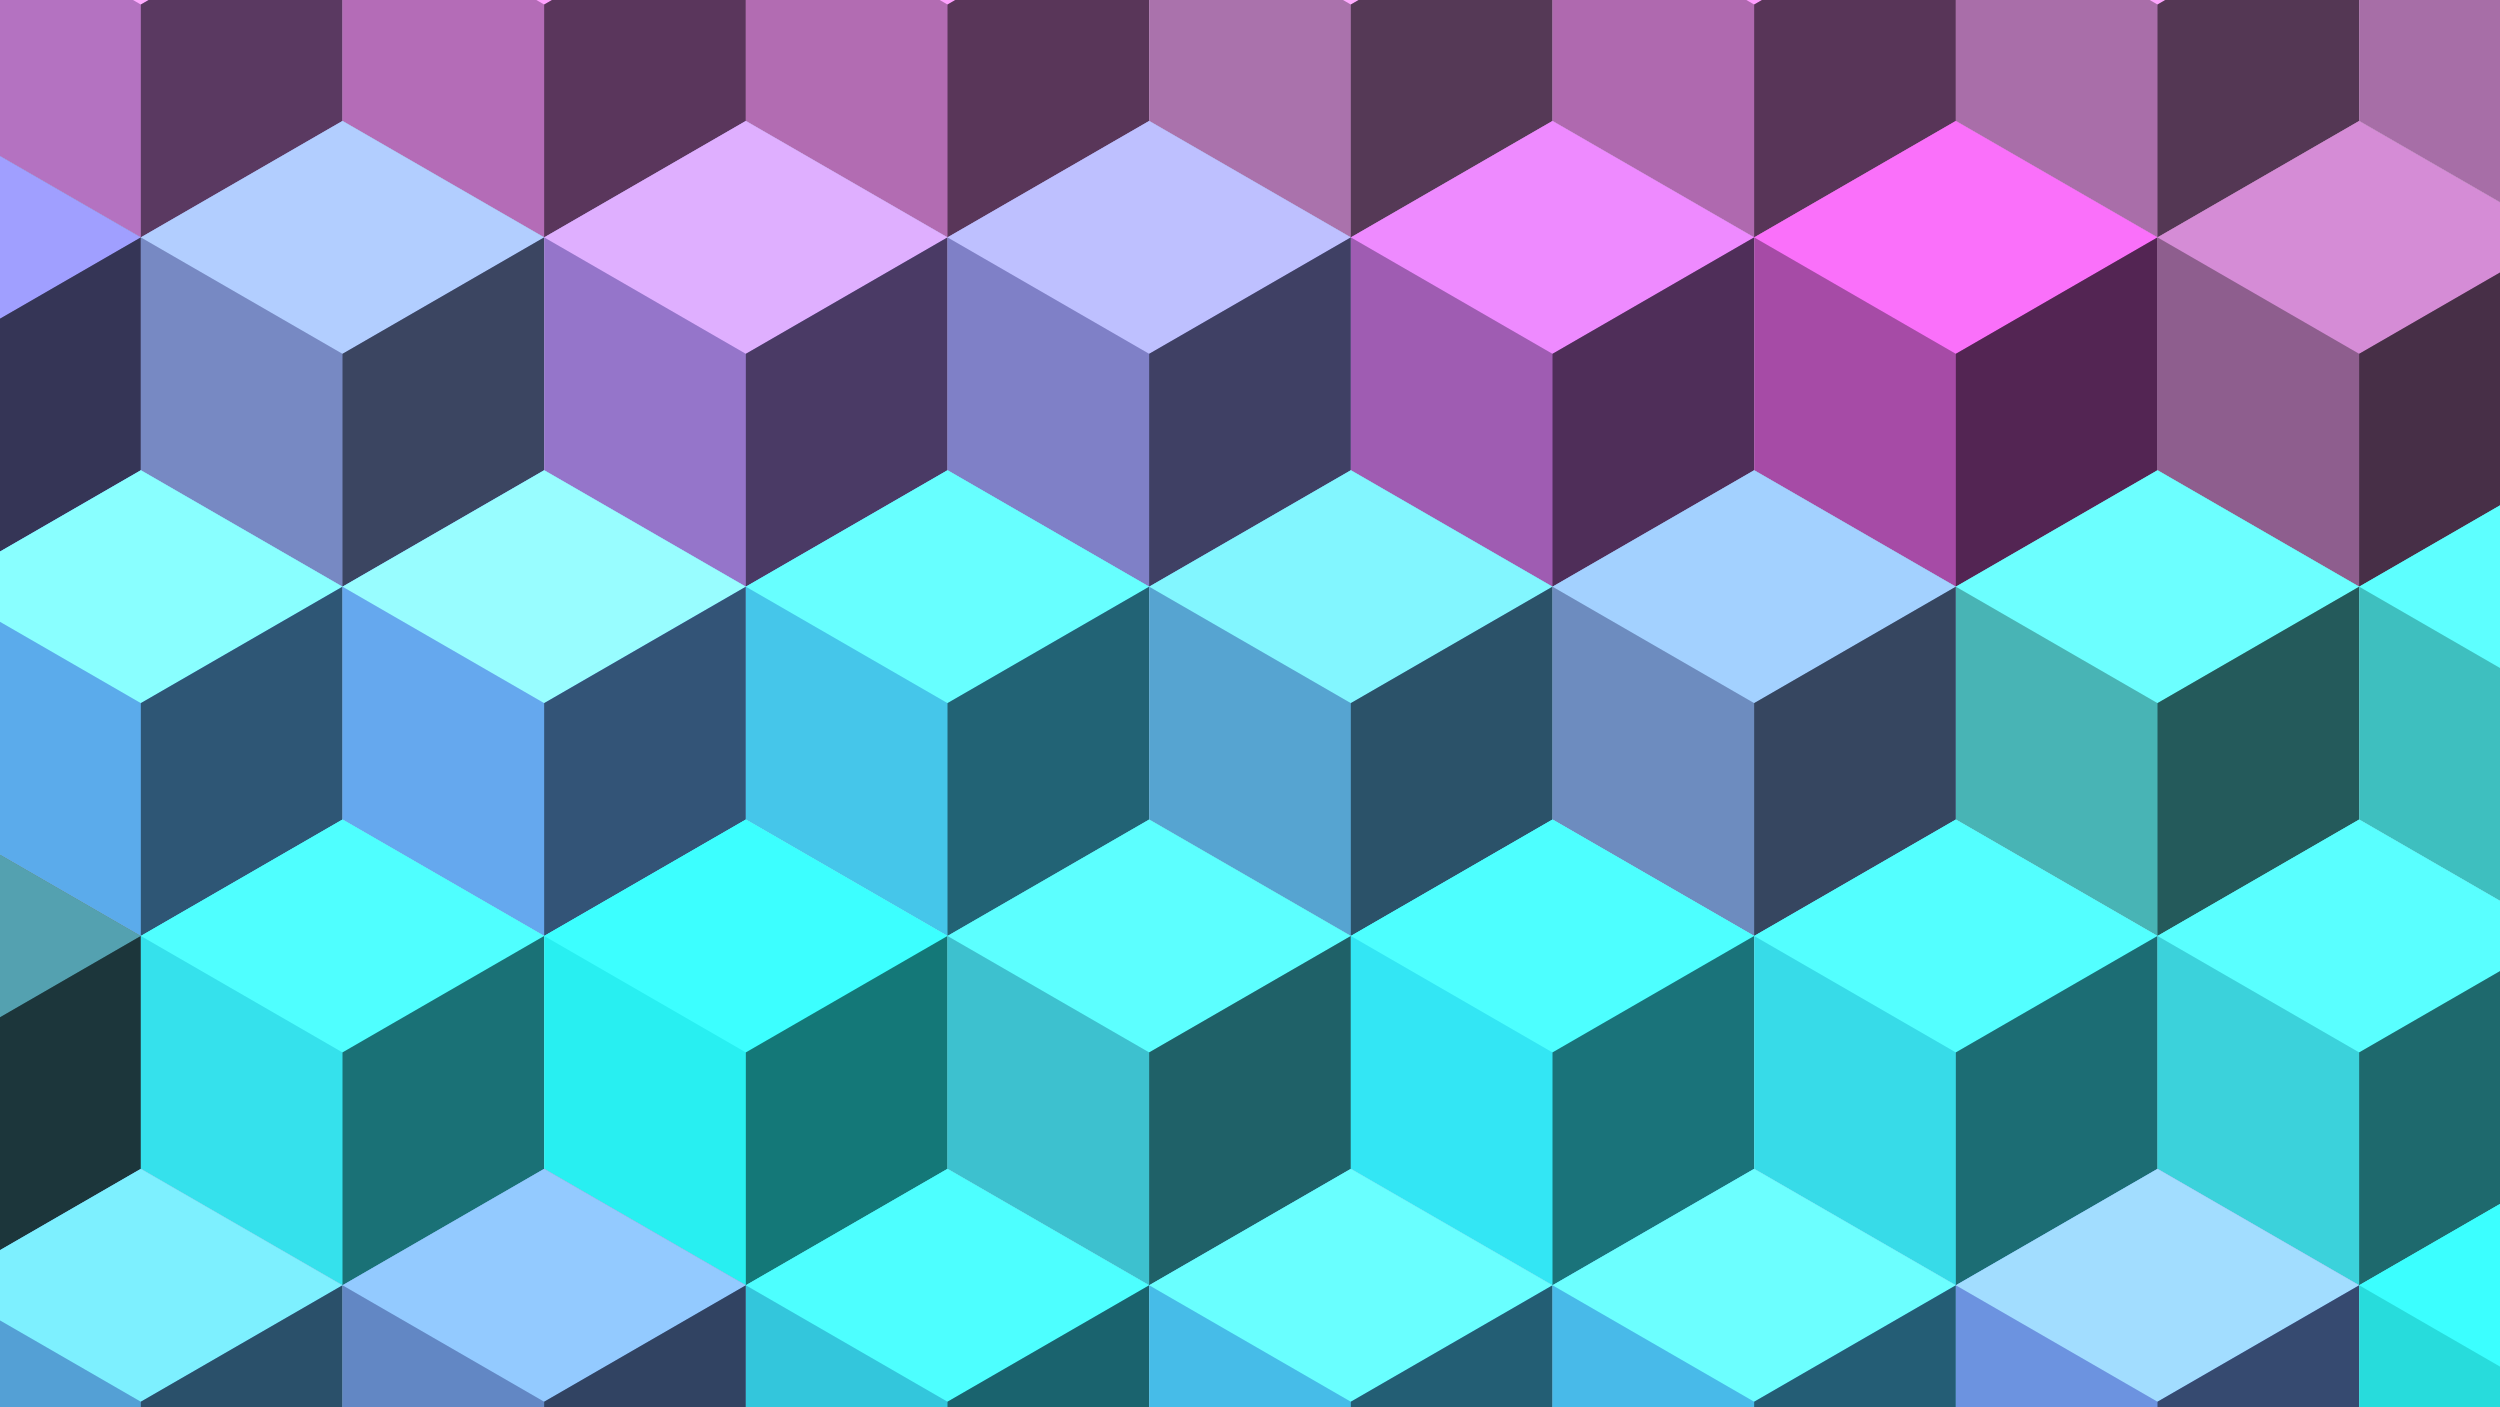
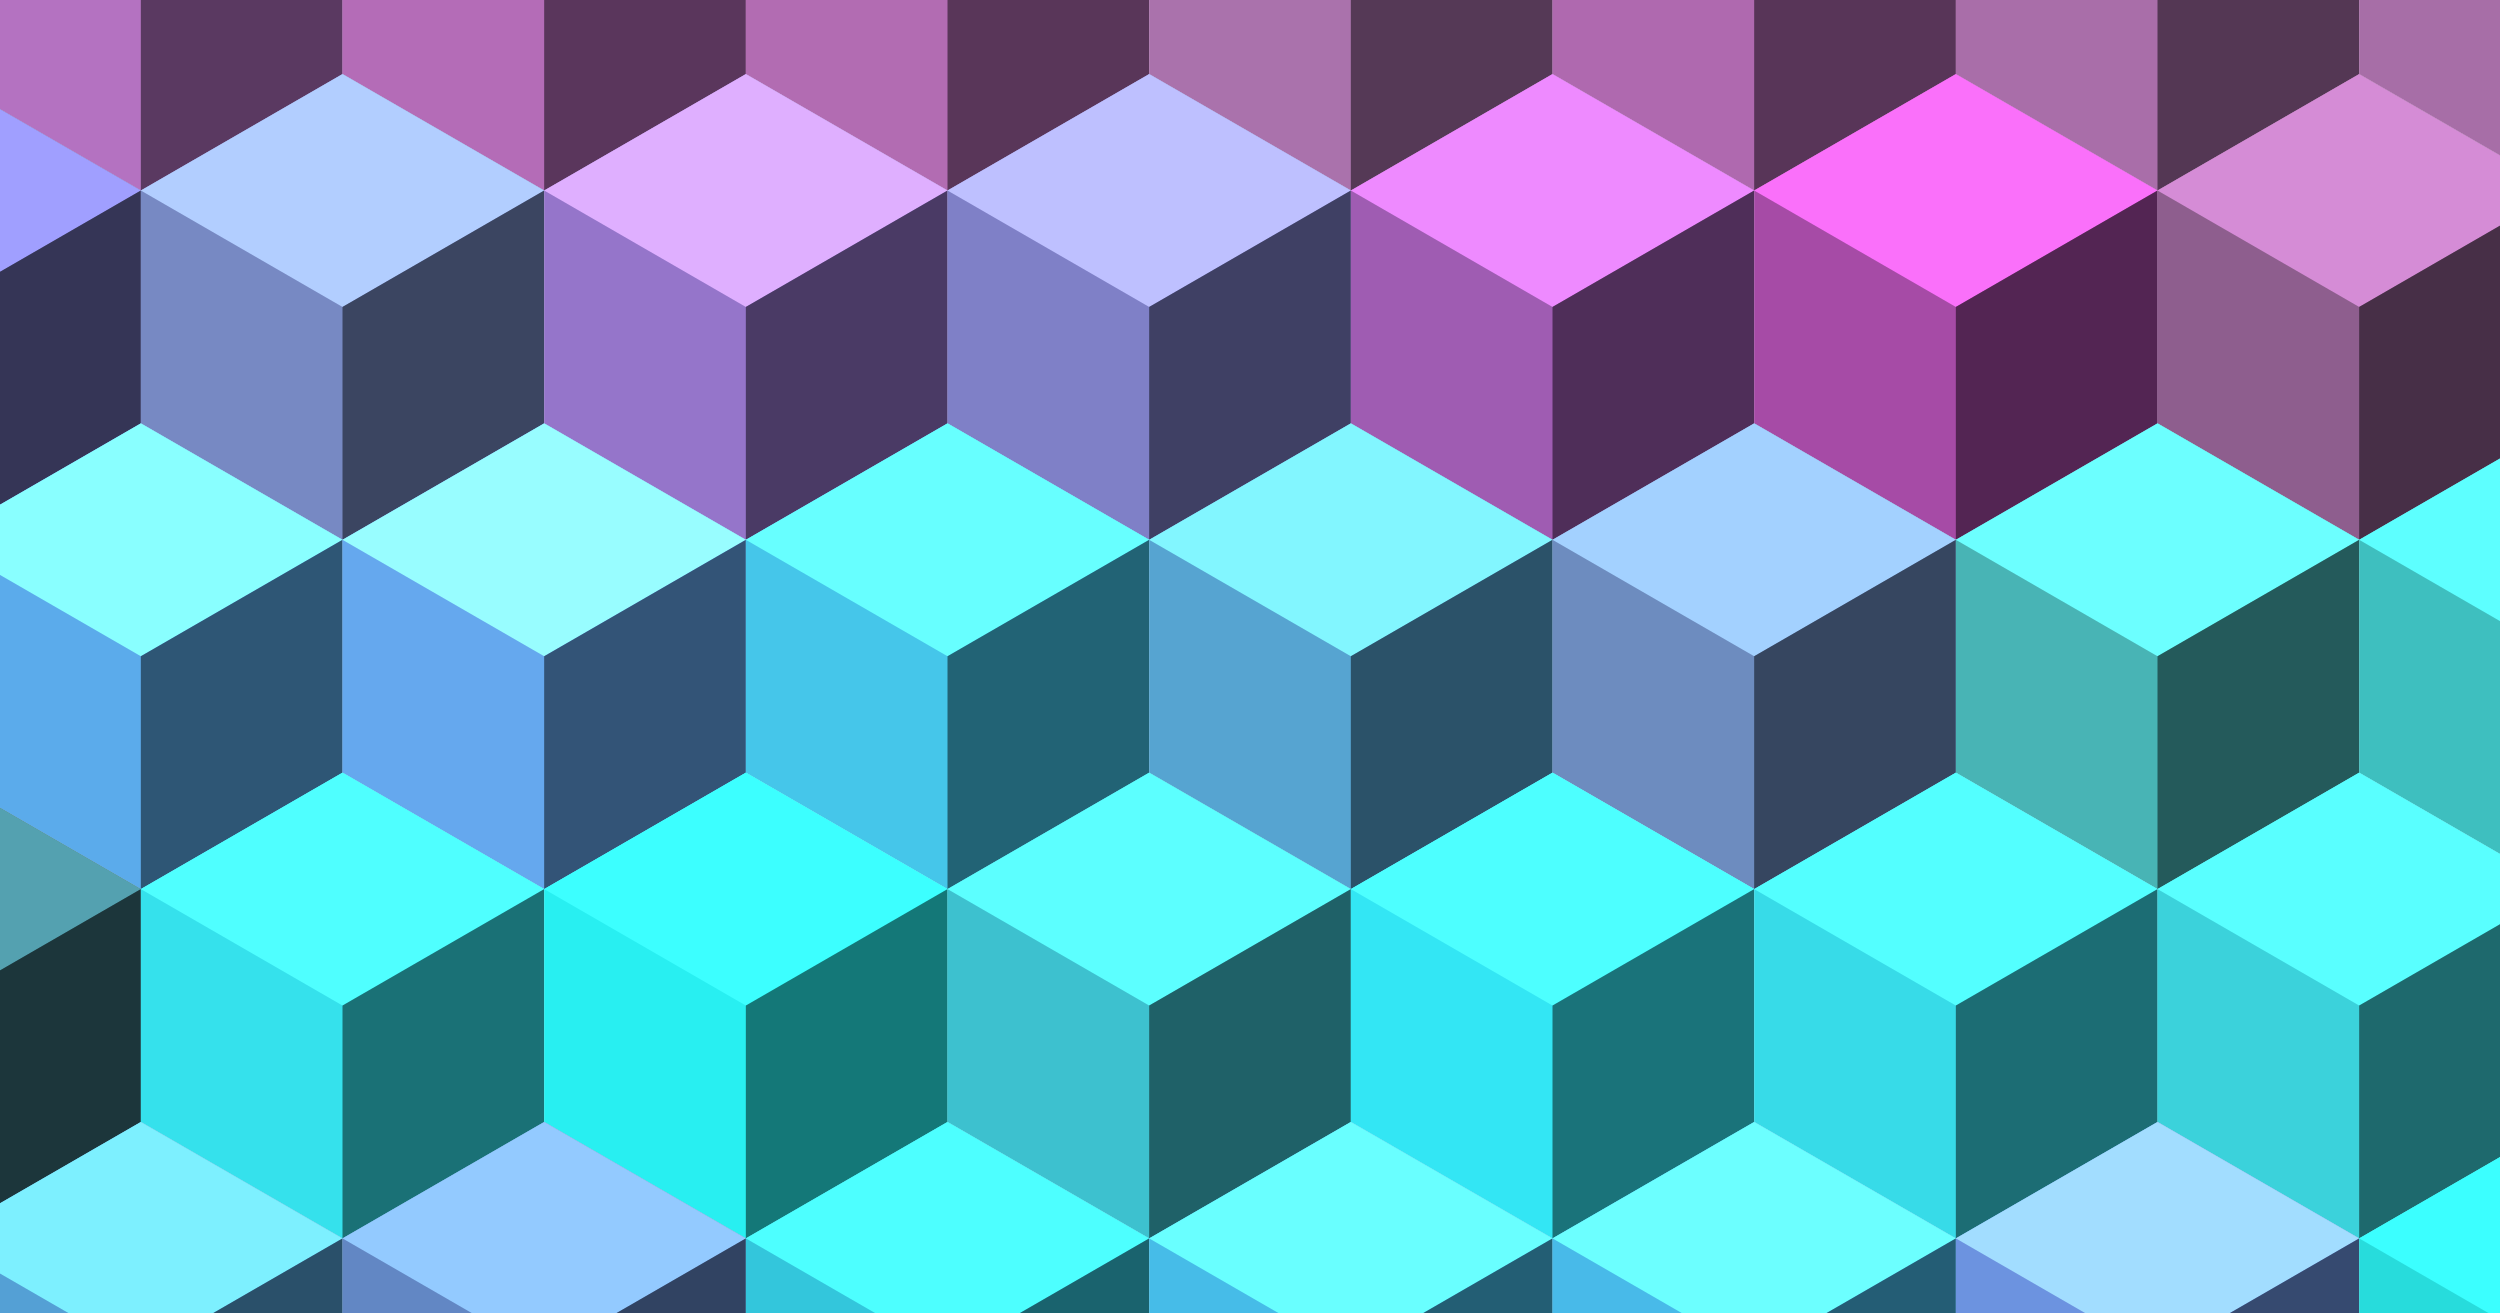
- <svg xmlns="http://www.w3.org/2000/svg" version="1.1" width="1200" height="675" viewBox="0,0,1200,675">
+ <svg xmlns="http://www.w3.org/2000/svg" version="1.1" width="1200" height="630" viewBox="0,0,1200,630">
  <g fill="none" fill-rule="nonzero" stroke="none" stroke-width="1" stroke-linecap="butt" stroke-linejoin="miter" stroke-miterlimit="10" stroke-dasharray="" stroke-dashoffset="0" font-family="none" font-weight="none" font-size="none" text-anchor="none" style="mix-blend-mode: normal">
    <g>
      <g>
-         <path d="M-126,-221.375l96.8,-55.888l96.8,55.888v111.775l-96.8,55.888l-96.8,-55.888z" fill="#000000" />
-         <path d="M-126,-221.375l96.8,-55.888l96.8,55.888l-96.8,55.888z" fill="#ffffff" />
-         <path d="M67.6,-221.375v111.775l-96.8,55.888v-111.775z" fill="#000000" />
-       </g>
-       <g>
-         <path d="M67.6,-221.375l96.8,-55.888l96.8,55.888v111.775l-96.8,55.888l-96.8,-55.888z" fill="#000000" />
-         <path d="M67.6,-221.375l96.8,-55.888l96.8,55.888l-96.8,55.888z" fill="#ffffff" />
-         <path d="M261.2,-221.375v111.775l-96.8,55.888v-111.775z" fill="#000000" />
-       </g>
-       <g>
-         <path d="M261.2,-221.375l96.8,-55.888l96.8,55.888v111.775l-96.8,55.888l-96.8,-55.888z" fill="#000000" />
-         <path d="M261.2,-221.375l96.8,-55.888l96.8,55.888l-96.8,55.888z" fill="#ffffff" />
-         <path d="M454.8,-221.375v111.775l-96.8,55.888v-111.775z" fill="#000000" />
-       </g>
-       <g>
-         <path d="M454.8,-221.375l96.8,-55.888l96.8,55.888v111.775l-96.8,55.888l-96.8,-55.888z" fill="#000000" />
-         <path d="M454.8,-221.375l96.8,-55.888l96.8,55.888l-96.8,55.888z" fill="#ffffff" />
-         <path d="M648.4,-221.375v111.775l-96.8,55.888v-111.775z" fill="#000000" />
-       </g>
-       <g>
-         <path d="M648.4,-221.375l96.8,-55.888l96.8,55.888v111.775l-96.8,55.888l-96.8,-55.888z" fill="#000000" />
-         <path d="M648.4,-221.375l96.8,-55.888l96.8,55.888l-96.8,55.888z" fill="#ffffff" />
-         <path d="M842,-221.375v111.775l-96.8,55.888v-111.775z" fill="#000000" />
-       </g>
-       <g>
-         <path d="M842,-221.375l96.8,-55.888l96.8,55.888v111.775l-96.8,55.888l-96.8,-55.888z" fill="#000000" />
-         <path d="M842,-221.375l96.8,-55.888l96.8,55.888l-96.8,55.888z" fill="#ffffff" />
-         <path d="M1035.6,-221.375v111.775l-96.8,55.888v-111.775z" fill="#000000" />
-       </g>
-       <g>
-         <path d="M1035.6,-221.375l96.8,-55.888l96.8,55.888v111.775l-96.8,55.888l-96.8,-55.888z" fill="#000000" />
-         <path d="M1035.6,-221.375l96.8,-55.888l96.8,55.888l-96.8,55.888z" fill="#ffffff" />
-         <path d="M1229.2,-221.375v111.775l-96.8,55.888v-111.775z" fill="#000000" />
-       </g>
-       <g>
-         <path d="M-29.2,-53.713l96.8,-55.888l96.8,55.888v111.775l-96.8,55.888l-96.8,-55.888z" fill="#b472c1" />
-         <path d="M-29.2,-53.713l96.8,-55.888l96.8,55.888l-96.8,55.888z" fill="#ffabff" />
-         <path d="M164.4,-53.713v111.775l-96.8,55.888v-111.775z" fill="#5a3961" />
-       </g>
-       <g>
-         <path d="M164.4,-53.713l96.8,-55.888l96.8,55.888v111.775l-96.8,55.888l-96.8,-55.888z" fill="#b46cb7" />
-         <path d="M164.4,-53.713l96.8,-55.888l96.8,55.888l-96.8,55.888z" fill="#ffa2ff" />
-         <path d="M358,-53.713v111.775l-96.8,55.888v-111.775z" fill="#5a365c" />
-       </g>
-       <g>
-         <path d="M358,-53.713l96.8,-55.888l96.8,55.888v111.775l-96.8,55.888l-96.8,-55.888z" fill="#b26cb2" />
-         <path d="M358,-53.713l96.8,-55.888l96.8,55.888l-96.8,55.888z" fill="#ffa1ff" />
-         <path d="M551.6,-53.713v111.775l-96.8,55.888v-111.775z" fill="#593659" />
-       </g>
-       <g>
-         <path d="M551.6,-53.713l96.8,-55.888l96.8,55.888v111.775l-96.8,55.888l-96.8,-55.888z" fill="#aa72ac" />
-         <path d="M551.6,-53.713l96.8,-55.888l96.8,55.888l-96.8,55.888z" fill="#ffabff" />
-         <path d="M745.2,-53.713v111.775l-96.8,55.888v-111.775z" fill="#553956" />
-       </g>
-       <g>
-         <path d="M745.2,-53.713l96.8,-55.888l96.8,55.888v111.775l-96.8,55.888l-96.8,-55.888z" fill="#af69af" />
-         <path d="M745.2,-53.713l96.8,-55.888l96.8,55.888l-96.8,55.888z" fill="#ff9eff" />
-         <path d="M938.8,-53.713v111.775l-96.8,55.888v-111.775z" fill="#583558" />
-       </g>
-       <g>
-         <path d="M938.8,-53.713l96.8,-55.888l96.8,55.888v111.775l-96.8,55.888l-96.8,-55.888z" fill="#a96ea9" />
-         <path d="M938.8,-53.713l96.8,-55.888l96.8,55.888l-96.8,55.888z" fill="#fda5fd" />
-         <path d="M1132.4,-53.713v111.775l-96.8,55.888v-111.775z" fill="#543754" />
-       </g>
-       <g>
-         <path d="M1132.4,-53.713l96.8,-55.888l96.8,55.888v111.775l-96.8,55.888l-96.8,-55.888z" fill="#a76ea7" />
-         <path d="M1132.4,-53.713l96.8,-55.888l96.8,55.888l-96.8,55.888z" fill="#fba4fb" />
-         <path d="M1326,-53.713v111.775l-96.8,55.888v-111.775z" fill="#543754" />
-       </g>
-       <g>
-         <path d="M-126,113.95l96.8,-55.888l96.8,55.888v111.775l-96.8,55.888l-96.8,-55.888z" fill="#6b6aac" />
-         <path d="M-126,113.95l96.8,-55.888l96.8,55.888l-96.8,55.888z" fill="#a09fff" />
-         <path d="M67.6,113.95v111.775l-96.8,55.888v-111.775z" fill="#353556" />
-       </g>
-       <g>
-         <path d="M67.6,113.95l96.8,-55.888l96.8,55.888v111.775l-96.8,55.888l-96.8,-55.888z" fill="#7789c3" />
-         <path d="M67.6,113.95l96.8,-55.888l96.8,55.888l-96.8,55.888z" fill="#b2ceff" />
-         <path d="M261.2,113.95v111.775l-96.8,55.888v-111.775z" fill="#3b4561" />
-       </g>
-       <g>
-         <path d="M261.2,113.95l96.8,-55.888l96.8,55.888v111.775l-96.8,55.888l-96.8,-55.888z" fill="#9575ca" />
-         <path d="M261.2,113.95l96.8,-55.888l96.8,55.888l-96.8,55.888z" fill="#dfafff" />
-         <path d="M454.8,113.95v111.775l-96.8,55.888v-111.775z" fill="#4a3a65" />
-       </g>
-       <g>
-         <path d="M454.8,113.95l96.8,-55.888l96.8,55.888v111.775l-96.8,55.888l-96.8,-55.888z" fill="#7f80c7" />
-         <path d="M454.8,113.95l96.8,-55.888l96.8,55.888l-96.8,55.888z" fill="#bec0ff" />
-         <path d="M648.4,113.95v111.775l-96.8,55.888v-111.775z" fill="#3f4064" />
-       </g>
-       <g>
-         <path d="M648.4,113.95l96.8,-55.888l96.8,55.888v111.775l-96.8,55.888l-96.8,-55.888z" fill="#9f5cb2" />
-         <path d="M648.4,113.95l96.8,-55.888l96.8,55.888l-96.8,55.888z" fill="#ee8aff" />
-         <path d="M842,113.95v111.775l-96.8,55.888v-111.775z" fill="#4f2e59" />
-       </g>
-       <g>
-         <path d="M842,113.95l96.8,-55.888l96.8,55.888v111.775l-96.8,55.888l-96.8,-55.888z" fill="#a64ba6" />
-         <path d="M842,113.95l96.8,-55.888l96.8,55.888l-96.8,55.888z" fill="#fa70fa" />
-         <path d="M1035.6,113.95v111.775l-96.8,55.888v-111.775z" fill="#532553" />
-       </g>
-       <g>
-         <path d="M1035.6,113.95l96.8,-55.888l96.8,55.888v111.775l-96.8,55.888l-96.8,-55.888z" fill="#8e5e8e" />
-         <path d="M1035.6,113.95l96.8,-55.888l96.8,55.888l-96.8,55.888z" fill="#d58cd6" />
-         <path d="M1229.2,113.95v111.775l-96.8,55.888v-111.775z" fill="#472f47" />
-       </g>
-       <g>
-         <path d="M-29.2,281.612l96.8,-55.888l96.8,55.888v111.775l-96.8,55.888l-96.8,-55.888z" fill="#5babeb" />
-         <path d="M-29.2,281.612l96.8,-55.888l96.8,55.888l-96.8,55.888z" fill="#89ffff" />
-         <path d="M164.4,281.612v111.775l-96.8,55.888v-111.775z" fill="#2e5675" />
-       </g>
-       <g>
-         <path d="M164.4,281.612l96.8,-55.888l96.8,55.888v111.775l-96.8,55.888l-96.8,-55.888z" fill="#65a8ee" />
-         <path d="M164.4,281.612l96.8,-55.888l96.8,55.888l-96.8,55.888z" fill="#98fdff" />
-         <path d="M358,281.612v111.775l-96.8,55.888v-111.775z" fill="#335477" />
-       </g>
-       <g>
-         <path d="M358,281.612l96.8,-55.888l96.8,55.888v111.775l-96.8,55.888l-96.8,-55.888z" fill="#45c6ea" />
-         <path d="M358,281.612l96.8,-55.888l96.8,55.888l-96.8,55.888z" fill="#67ffff" />
-         <path d="M551.6,281.612v111.775l-96.8,55.888v-111.775z" fill="#226375" />
-       </g>
-       <g>
-         <path d="M551.6,281.612l96.8,-55.888l96.8,55.888v111.775l-96.8,55.888l-96.8,-55.888z" fill="#56a4d1" />
-         <path d="M551.6,281.612l96.8,-55.888l96.8,55.888l-96.8,55.888z" fill="#82f6ff" />
-         <path d="M745.2,281.612v111.775l-96.8,55.888v-111.775z" fill="#2b5269" />
-       </g>
-       <g>
-         <path d="M745.2,281.612l96.8,-55.888l96.8,55.888v111.775l-96.8,55.888l-96.8,-55.888z" fill="#6d8cbf" />
-         <path d="M745.2,281.612l96.8,-55.888l96.8,55.888l-96.8,55.888z" fill="#a3d1ff" />
-         <path d="M938.8,281.612v111.775l-96.8,55.888v-111.775z" fill="#364660" />
-       </g>
-       <g>
-         <path d="M938.8,281.612l96.8,-55.888l96.8,55.888v111.775l-96.8,55.888l-96.8,-55.888z" fill="#48b4b5" />
-         <path d="M938.8,281.612l96.8,-55.888l96.8,55.888l-96.8,55.888z" fill="#6cffff" />
-         <path d="M1132.4,281.612v111.775l-96.8,55.888v-111.775z" fill="#245a5b" />
-       </g>
-       <g>
-         <path d="M1132.4,281.612l96.8,-55.888l96.8,55.888v111.775l-96.8,55.888l-96.8,-55.888z" fill="#3ebfbf" />
-         <path d="M1132.4,281.612l96.8,-55.888l96.8,55.888l-96.8,55.888z" fill="#5dffff" />
-         <path d="M1326,281.612v111.775l-96.8,55.888v-111.775z" fill="#1f5f5f" />
-       </g>
-       <g>
-         <path d="M-126,449.275l96.8,-55.888l96.8,55.888v111.775l-96.8,55.888l-96.8,-55.888z" fill="#386c75" />
-         <path d="M-126,449.275l96.8,-55.888l96.8,55.888l-96.8,55.888z" fill="#54a1b0" />
-         <path d="M67.6,449.275v111.775l-96.8,55.888v-111.775z" fill="#1c363b" />
-       </g>
-       <g>
-         <path d="M67.6,449.275l96.8,-55.888l96.8,55.888v111.775l-96.8,55.888l-96.8,-55.888z" fill="#35e1ec" />
-         <path d="M67.6,449.275l96.8,-55.888l96.8,55.888l-96.8,55.888z" fill="#4fffff" />
-         <path d="M261.2,449.275v111.775l-96.8,55.888v-111.775z" fill="#1a7176" />
-       </g>
-       <g>
-         <path d="M261.2,449.275l96.8,-55.888l96.8,55.888v111.775l-96.8,55.888l-96.8,-55.888z" fill="#28eff1" />
-         <path d="M261.2,449.275l96.8,-55.888l96.8,55.888l-96.8,55.888z" fill="#3cffff" />
-         <path d="M454.8,449.275v111.775l-96.8,55.888v-111.775z" fill="#147878" />
-       </g>
-       <g>
-         <path d="M454.8,449.275l96.8,-55.888l96.8,55.888v111.775l-96.8,55.888l-96.8,-55.888z" fill="#3dc1cf" />
-         <path d="M454.8,449.275l96.8,-55.888l96.8,55.888l-96.8,55.888z" fill="#5cffff" />
-         <path d="M648.4,449.275v111.775l-96.8,55.888v-111.775z" fill="#1f6168" />
-       </g>
-       <g>
-         <path d="M648.4,449.275l96.8,-55.888l96.8,55.888v111.775l-96.8,55.888l-96.8,-55.888z" fill="#33e6f4" />
-         <path d="M648.4,449.275l96.8,-55.888l96.8,55.888l-96.8,55.888z" fill="#4dffff" />
-         <path d="M842,449.275v111.775l-96.8,55.888v-111.775z" fill="#1a737a" />
-       </g>
-       <g>
-         <path d="M842,449.275l96.8,-55.888l96.8,55.888v111.775l-96.8,55.888l-96.8,-55.888z" fill="#37dbe8" />
-         <path d="M842,449.275l96.8,-55.888l96.8,55.888l-96.8,55.888z" fill="#53ffff" />
-         <path d="M1035.6,449.275v111.775l-96.8,55.888v-111.775z" fill="#1c6d74" />
-       </g>
-       <g>
-         <path d="M1035.6,449.275l96.8,-55.888l96.8,55.888v111.775l-96.8,55.888l-96.8,-55.888z" fill="#3bd2db" />
-         <path d="M1035.6,449.275l96.8,-55.888l96.8,55.888l-96.8,55.888z" fill="#59ffff" />
-         <path d="M1229.2,449.275v111.775l-96.8,55.888v-111.775z" fill="#1e696d" />
-       </g>
-       <g>
-         <path d="M-29.2,616.938l96.8,-55.888l96.8,55.888v111.775l-96.8,55.888l-96.8,-55.888z" fill="#54a0d5" />
-         <path d="M-29.2,616.938l96.8,-55.888l96.8,55.888l-96.8,55.888z" fill="#7df0ff" />
-         <path d="M164.4,616.938v111.775l-96.8,55.888v-111.775z" fill="#2a506a" />
-       </g>
-       <g>
-         <path d="M164.4,616.938l96.8,-55.888l96.8,55.888v111.775l-96.8,55.888l-96.8,-55.888z" fill="#6287c4" />
-         <path d="M164.4,616.938l96.8,-55.888l96.8,55.888l-96.8,55.888z" fill="#93caff" />
-         <path d="M358,616.938v111.775l-96.8,55.888v-111.775z" fill="#314362" />
-       </g>
-       <g>
-         <path d="M358,616.938l96.8,-55.888l96.8,55.888v111.775l-96.8,55.888l-96.8,-55.888z" fill="#33c6dc" />
-         <path d="M358,616.938l96.8,-55.888l96.8,55.888l-96.8,55.888z" fill="#4dffff" />
-         <path d="M551.6,616.938v111.775l-96.8,55.888v-111.775z" fill="#1a636e" />
-       </g>
-       <g>
-         <path d="M551.6,616.938l96.8,-55.888l96.8,55.888v111.775l-96.8,55.888l-96.8,-55.888z" fill="#46bce8" />
-         <path d="M551.6,616.938l96.8,-55.888l96.8,55.888l-96.8,55.888z" fill="#69ffff" />
-         <path d="M745.2,616.938v111.775l-96.8,55.888v-111.775z" fill="#235e74" />
-       </g>
-       <g>
-         <path d="M745.2,616.938l96.8,-55.888l96.8,55.888v111.775l-96.8,55.888l-96.8,-55.888z" fill="#48bae9" />
-         <path d="M745.2,616.938l96.8,-55.888l96.8,55.888l-96.8,55.888z" fill="#6cffff" />
-         <path d="M938.8,616.938v111.775l-96.8,55.888v-111.775z" fill="#245d75" />
-       </g>
-       <g>
-         <path d="M938.8,616.938l96.8,-55.888l96.8,55.888v111.775l-96.8,55.888l-96.8,-55.888z" fill="#6c93e0" />
-         <path d="M938.8,616.938l96.8,-55.888l96.8,55.888l-96.8,55.888z" fill="#a2ddff" />
-         <path d="M1132.4,616.938v111.775l-96.8,55.888v-111.775z" fill="#364a70" />
-       </g>
-       <g>
-         <path d="M1132.4,616.938l96.8,-55.888l96.8,55.888v111.775l-96.8,55.888l-96.8,-55.888z" fill="#27dcdc" />
-         <path d="M1132.4,616.938l96.8,-55.888l96.8,55.888l-96.8,55.888z" fill="#3bffff" />
-         <path d="M1326,616.938v111.775l-96.8,55.888v-111.775z" fill="#146e6e" />
-       </g>
-       <g>
-         <path d="M-126,784.6l96.8,-55.888l96.8,55.888v111.775l-96.8,55.888l-96.8,-55.888z" fill="#000000" />
-         <path d="M-126,784.6l96.8,-55.888l96.8,55.888l-96.8,55.888z" fill="#ffffff" />
-         <path d="M67.6,784.6v111.775l-96.8,55.888v-111.775z" fill="#000000" />
-       </g>
-       <g>
-         <path d="M67.6,784.6l96.8,-55.888l96.8,55.888v111.775l-96.8,55.888l-96.8,-55.888z" fill="#000000" />
-         <path d="M67.6,784.6l96.8,-55.888l96.8,55.888l-96.8,55.888z" fill="#ffffff" />
-         <path d="M261.2,784.6v111.775l-96.8,55.888v-111.775z" fill="#000000" />
-       </g>
-       <g>
-         <path d="M261.2,784.6l96.8,-55.888l96.8,55.888v111.775l-96.8,55.888l-96.8,-55.888z" fill="#000000" />
-         <path d="M261.2,784.6l96.8,-55.888l96.8,55.888l-96.8,55.888z" fill="#ffffff" />
-         <path d="M454.8,784.6v111.775l-96.8,55.888v-111.775z" fill="#000000" />
-       </g>
-       <g>
-         <path d="M454.8,784.6l96.8,-55.888l96.8,55.888v111.775l-96.8,55.888l-96.8,-55.888z" fill="#000000" />
-         <path d="M454.8,784.6l96.8,-55.888l96.8,55.888l-96.8,55.888z" fill="#ffffff" />
-         <path d="M648.4,784.6v111.775l-96.8,55.888v-111.775z" fill="#000000" />
-       </g>
-       <g>
-         <path d="M648.4,784.6l96.8,-55.888l96.8,55.888v111.775l-96.8,55.888l-96.8,-55.888z" fill="#000000" />
-         <path d="M648.4,784.6l96.8,-55.888l96.8,55.888l-96.8,55.888z" fill="#ffffff" />
-         <path d="M842,784.6v111.775l-96.8,55.888v-111.775z" fill="#000000" />
-       </g>
-       <g>
-         <path d="M842,784.6l96.8,-55.888l96.8,55.888v111.775l-96.8,55.888l-96.8,-55.888z" fill="#000000" />
-         <path d="M842,784.6l96.8,-55.888l96.8,55.888l-96.8,55.888z" fill="#ffffff" />
-         <path d="M1035.6,784.6v111.775l-96.8,55.888v-111.775z" fill="#000000" />
-       </g>
-       <g>
-         <path d="M1035.6,784.6l96.8,-55.888l96.8,55.888v111.775l-96.8,55.888l-96.8,-55.888z" fill="#000000" />
-         <path d="M1035.6,784.6l96.8,-55.888l96.8,55.888l-96.8,55.888z" fill="#ffffff" />
-         <path d="M1229.2,784.6v111.775l-96.8,55.888v-111.775z" fill="#000000" />
+         <path d="M-126,-243.875l96.8,-55.888l96.8,55.888v111.775l-96.8,55.888l-96.8,-55.888z" fill="#000000" />
+         <path d="M-126,-243.875l96.8,-55.888l96.8,55.888l-96.8,55.888z" fill="#ffffff" />
+         <path d="M67.6,-243.875v111.775l-96.8,55.888v-111.775z" fill="#000000" />
+       </g>
+       <g>
+         <path d="M67.6,-243.875l96.8,-55.888l96.8,55.888v111.775l-96.8,55.888l-96.8,-55.888z" fill="#000000" />
+         <path d="M67.6,-243.875l96.8,-55.888l96.8,55.888l-96.8,55.888z" fill="#ffffff" />
+         <path d="M261.2,-243.875v111.775l-96.8,55.888v-111.775z" fill="#000000" />
+       </g>
+       <g>
+         <path d="M261.2,-243.875l96.8,-55.888l96.8,55.888v111.775l-96.8,55.888l-96.8,-55.888z" fill="#000000" />
+         <path d="M261.2,-243.875l96.8,-55.888l96.8,55.888l-96.8,55.888z" fill="#ffffff" />
+         <path d="M454.8,-243.875v111.775l-96.8,55.888v-111.775z" fill="#000000" />
+       </g>
+       <g>
+         <path d="M454.8,-243.875l96.8,-55.888l96.8,55.888v111.775l-96.8,55.888l-96.8,-55.888z" fill="#000000" />
+         <path d="M454.8,-243.875l96.8,-55.888l96.8,55.888l-96.8,55.888z" fill="#ffffff" />
+         <path d="M648.4,-243.875v111.775l-96.8,55.888v-111.775z" fill="#000000" />
+       </g>
+       <g>
+         <path d="M648.4,-243.875l96.8,-55.888l96.8,55.888v111.775l-96.8,55.888l-96.8,-55.888z" fill="#000000" />
+         <path d="M648.4,-243.875l96.8,-55.888l96.8,55.888l-96.8,55.888z" fill="#ffffff" />
+         <path d="M842,-243.875v111.775l-96.8,55.888v-111.775z" fill="#000000" />
+       </g>
+       <g>
+         <path d="M842,-243.875l96.8,-55.888l96.8,55.888v111.775l-96.8,55.888l-96.8,-55.888z" fill="#000000" />
+         <path d="M842,-243.875l96.8,-55.888l96.8,55.888l-96.8,55.888z" fill="#ffffff" />
+         <path d="M1035.6,-243.875v111.775l-96.8,55.888v-111.775z" fill="#000000" />
+       </g>
+       <g>
+         <path d="M1035.6,-243.875l96.8,-55.888l96.8,55.888v111.775l-96.8,55.888l-96.8,-55.888z" fill="#000000" />
+         <path d="M1035.6,-243.875l96.8,-55.888l96.8,55.888l-96.8,55.888z" fill="#ffffff" />
+         <path d="M1229.2,-243.875v111.775l-96.8,55.888v-111.775z" fill="#000000" />
+       </g>
+       <g>
+         <path d="M-29.2,-76.213l96.8,-55.888l96.8,55.888v111.775l-96.8,55.888l-96.8,-55.888z" fill="#b472c1" />
+         <path d="M-29.2,-76.213l96.8,-55.888l96.8,55.888l-96.8,55.888z" fill="#ffabff" />
+         <path d="M164.4,-76.213v111.775l-96.8,55.888v-111.775z" fill="#5a3961" />
+       </g>
+       <g>
+         <path d="M164.4,-76.213l96.8,-55.888l96.8,55.888v111.775l-96.8,55.888l-96.8,-55.888z" fill="#b46cb7" />
+         <path d="M164.4,-76.213l96.8,-55.888l96.8,55.888l-96.8,55.888z" fill="#ffa2ff" />
+         <path d="M358,-76.213v111.775l-96.8,55.888v-111.775z" fill="#5a365c" />
+       </g>
+       <g>
+         <path d="M358,-76.213l96.8,-55.888l96.8,55.888v111.775l-96.8,55.888l-96.8,-55.888z" fill="#b26cb2" />
+         <path d="M358,-76.213l96.8,-55.888l96.8,55.888l-96.8,55.888z" fill="#ffa1ff" />
+         <path d="M551.6,-76.213v111.775l-96.8,55.888v-111.775z" fill="#593659" />
+       </g>
+       <g>
+         <path d="M551.6,-76.213l96.8,-55.888l96.8,55.888v111.775l-96.8,55.888l-96.8,-55.888z" fill="#aa72ac" />
+         <path d="M551.6,-76.213l96.8,-55.888l96.8,55.888l-96.8,55.888z" fill="#ffabff" />
+         <path d="M745.2,-76.213v111.775l-96.8,55.888v-111.775z" fill="#553956" />
+       </g>
+       <g>
+         <path d="M745.2,-76.213l96.8,-55.888l96.8,55.888v111.775l-96.8,55.888l-96.8,-55.888z" fill="#af69af" />
+         <path d="M745.2,-76.213l96.8,-55.888l96.8,55.888l-96.8,55.888z" fill="#ff9eff" />
+         <path d="M938.8,-76.213v111.775l-96.8,55.888v-111.775z" fill="#583558" />
+       </g>
+       <g>
+         <path d="M938.8,-76.213l96.8,-55.888l96.8,55.888v111.775l-96.8,55.888l-96.8,-55.888z" fill="#a96ea9" />
+         <path d="M938.8,-76.213l96.8,-55.888l96.8,55.888l-96.8,55.888z" fill="#fda5fd" />
+         <path d="M1132.4,-76.213v111.775l-96.8,55.888v-111.775z" fill="#543754" />
+       </g>
+       <g>
+         <path d="M1132.4,-76.213l96.8,-55.888l96.8,55.888v111.775l-96.8,55.888l-96.8,-55.888z" fill="#a76ea7" />
+         <path d="M1132.4,-76.213l96.8,-55.888l96.8,55.888l-96.8,55.888z" fill="#fba4fb" />
+         <path d="M1326,-76.213v111.775l-96.8,55.888v-111.775z" fill="#543754" />
+       </g>
+       <g>
+         <path d="M-126,91.45l96.8,-55.888l96.8,55.888v111.775l-96.8,55.888l-96.8,-55.888z" fill="#6b6aac" />
+         <path d="M-126,91.45l96.8,-55.888l96.8,55.888l-96.8,55.888z" fill="#a09fff" />
+         <path d="M67.6,91.45v111.775l-96.8,55.888v-111.775z" fill="#353556" />
+       </g>
+       <g>
+         <path d="M67.6,91.45l96.8,-55.888l96.8,55.888v111.775l-96.8,55.888l-96.8,-55.888z" fill="#7789c3" />
+         <path d="M67.6,91.45l96.8,-55.888l96.8,55.888l-96.8,55.888z" fill="#b2ceff" />
+         <path d="M261.2,91.45v111.775l-96.8,55.888v-111.775z" fill="#3b4561" />
+       </g>
+       <g>
+         <path d="M261.2,91.45l96.8,-55.888l96.8,55.888v111.775l-96.8,55.888l-96.8,-55.888z" fill="#9575ca" />
+         <path d="M261.2,91.45l96.8,-55.888l96.8,55.888l-96.8,55.888z" fill="#dfafff" />
+         <path d="M454.8,91.45v111.775l-96.8,55.888v-111.775z" fill="#4a3a65" />
+       </g>
+       <g>
+         <path d="M454.8,91.45l96.8,-55.888l96.8,55.888v111.775l-96.8,55.888l-96.8,-55.888z" fill="#7f80c7" />
+         <path d="M454.8,91.45l96.8,-55.888l96.8,55.888l-96.8,55.888z" fill="#bec0ff" />
+         <path d="M648.4,91.45v111.775l-96.8,55.888v-111.775z" fill="#3f4064" />
+       </g>
+       <g>
+         <path d="M648.4,91.45l96.8,-55.888l96.8,55.888v111.775l-96.8,55.888l-96.8,-55.888z" fill="#9f5cb2" />
+         <path d="M648.4,91.45l96.8,-55.888l96.8,55.888l-96.8,55.888z" fill="#ee8aff" />
+         <path d="M842,91.45v111.775l-96.8,55.888v-111.775z" fill="#4f2e59" />
+       </g>
+       <g>
+         <path d="M842,91.45l96.8,-55.888l96.8,55.888v111.775l-96.8,55.888l-96.8,-55.888z" fill="#a64ba6" />
+         <path d="M842,91.45l96.8,-55.888l96.8,55.888l-96.8,55.888z" fill="#fa70fa" />
+         <path d="M1035.6,91.45v111.775l-96.8,55.888v-111.775z" fill="#532553" />
+       </g>
+       <g>
+         <path d="M1035.6,91.45l96.8,-55.888l96.8,55.888v111.775l-96.8,55.888l-96.8,-55.888z" fill="#8e5e8e" />
+         <path d="M1035.6,91.45l96.8,-55.888l96.8,55.888l-96.8,55.888z" fill="#d58cd6" />
+         <path d="M1229.2,91.45v111.775l-96.8,55.888v-111.775z" fill="#472f47" />
+       </g>
+       <g>
+         <path d="M-29.2,259.112l96.8,-55.888l96.8,55.888v111.775l-96.8,55.888l-96.8,-55.888z" fill="#5babeb" />
+         <path d="M-29.2,259.112l96.8,-55.888l96.8,55.888l-96.8,55.888z" fill="#89ffff" />
+         <path d="M164.4,259.112v111.775l-96.8,55.888v-111.775z" fill="#2e5675" />
+       </g>
+       <g>
+         <path d="M164.4,259.112l96.8,-55.888l96.8,55.888v111.775l-96.8,55.888l-96.8,-55.888z" fill="#65a8ee" />
+         <path d="M164.4,259.112l96.8,-55.888l96.8,55.888l-96.8,55.888z" fill="#98fdff" />
+         <path d="M358,259.112v111.775l-96.8,55.888v-111.775z" fill="#335477" />
+       </g>
+       <g>
+         <path d="M358,259.112l96.8,-55.888l96.8,55.888v111.775l-96.8,55.888l-96.8,-55.888z" fill="#45c6ea" />
+         <path d="M358,259.112l96.8,-55.888l96.8,55.888l-96.8,55.888z" fill="#67ffff" />
+         <path d="M551.6,259.112v111.775l-96.8,55.888v-111.775z" fill="#226375" />
+       </g>
+       <g>
+         <path d="M551.6,259.112l96.8,-55.888l96.8,55.888v111.775l-96.8,55.888l-96.8,-55.888z" fill="#56a4d1" />
+         <path d="M551.6,259.112l96.8,-55.888l96.8,55.888l-96.8,55.888z" fill="#82f6ff" />
+         <path d="M745.2,259.112v111.775l-96.8,55.888v-111.775z" fill="#2b5269" />
+       </g>
+       <g>
+         <path d="M745.2,259.112l96.8,-55.888l96.8,55.888v111.775l-96.8,55.888l-96.8,-55.888z" fill="#6d8cbf" />
+         <path d="M745.2,259.112l96.8,-55.888l96.8,55.888l-96.8,55.888z" fill="#a3d1ff" />
+         <path d="M938.8,259.112v111.775l-96.8,55.888v-111.775z" fill="#364660" />
+       </g>
+       <g>
+         <path d="M938.8,259.112l96.8,-55.888l96.8,55.888v111.775l-96.8,55.888l-96.8,-55.888z" fill="#48b4b5" />
+         <path d="M938.8,259.112l96.8,-55.888l96.8,55.888l-96.8,55.888z" fill="#6cffff" />
+         <path d="M1132.4,259.112v111.775l-96.8,55.888v-111.775z" fill="#245a5b" />
+       </g>
+       <g>
+         <path d="M1132.4,259.112l96.8,-55.888l96.8,55.888v111.775l-96.8,55.888l-96.8,-55.888z" fill="#3ebfbf" />
+         <path d="M1132.4,259.112l96.8,-55.888l96.8,55.888l-96.8,55.888z" fill="#5dffff" />
+         <path d="M1326,259.112v111.775l-96.8,55.888v-111.775z" fill="#1f5f5f" />
+       </g>
+       <g>
+         <path d="M-126,426.775l96.8,-55.888l96.8,55.888v111.775l-96.8,55.888l-96.8,-55.888z" fill="#386c75" />
+         <path d="M-126,426.775l96.8,-55.888l96.8,55.888l-96.8,55.888z" fill="#54a1b0" />
+         <path d="M67.6,426.775v111.775l-96.8,55.888v-111.775z" fill="#1c363b" />
+       </g>
+       <g>
+         <path d="M67.6,426.775l96.8,-55.888l96.8,55.888v111.775l-96.8,55.888l-96.8,-55.888z" fill="#35e1ec" />
+         <path d="M67.6,426.775l96.8,-55.888l96.8,55.888l-96.8,55.888z" fill="#4fffff" />
+         <path d="M261.2,426.775v111.775l-96.8,55.888v-111.775z" fill="#1a7176" />
+       </g>
+       <g>
+         <path d="M261.2,426.775l96.8,-55.888l96.8,55.888v111.775l-96.8,55.888l-96.8,-55.888z" fill="#28eff1" />
+         <path d="M261.2,426.775l96.8,-55.888l96.8,55.888l-96.8,55.888z" fill="#3cffff" />
+         <path d="M454.8,426.775v111.775l-96.8,55.888v-111.775z" fill="#147878" />
+       </g>
+       <g>
+         <path d="M454.8,426.775l96.8,-55.888l96.8,55.888v111.775l-96.8,55.888l-96.8,-55.888z" fill="#3dc1cf" />
+         <path d="M454.8,426.775l96.8,-55.888l96.8,55.888l-96.8,55.888z" fill="#5cffff" />
+         <path d="M648.4,426.775v111.775l-96.8,55.888v-111.775z" fill="#1f6168" />
+       </g>
+       <g>
+         <path d="M648.4,426.775l96.8,-55.888l96.8,55.888v111.775l-96.8,55.888l-96.8,-55.888z" fill="#33e6f4" />
+         <path d="M648.4,426.775l96.8,-55.888l96.8,55.888l-96.8,55.888z" fill="#4dffff" />
+         <path d="M842,426.775v111.775l-96.8,55.888v-111.775z" fill="#1a737a" />
+       </g>
+       <g>
+         <path d="M842,426.775l96.8,-55.888l96.8,55.888v111.775l-96.8,55.888l-96.8,-55.888z" fill="#37dbe8" />
+         <path d="M842,426.775l96.8,-55.888l96.8,55.888l-96.8,55.888z" fill="#53ffff" />
+         <path d="M1035.6,426.775v111.775l-96.8,55.888v-111.775z" fill="#1c6d74" />
+       </g>
+       <g>
+         <path d="M1035.6,426.775l96.8,-55.888l96.8,55.888v111.775l-96.8,55.888l-96.8,-55.888z" fill="#3bd2db" />
+         <path d="M1035.6,426.775l96.8,-55.888l96.8,55.888l-96.8,55.888z" fill="#59ffff" />
+         <path d="M1229.2,426.775v111.775l-96.8,55.888v-111.775z" fill="#1e696d" />
+       </g>
+       <g>
+         <path d="M-29.2,594.438l96.8,-55.888l96.8,55.888v111.775l-96.8,55.888l-96.8,-55.888z" fill="#54a0d5" />
+         <path d="M-29.2,594.438l96.8,-55.888l96.8,55.888l-96.8,55.888z" fill="#7df0ff" />
+         <path d="M164.4,594.438v111.775l-96.8,55.888v-111.775z" fill="#2a506a" />
+       </g>
+       <g>
+         <path d="M164.4,594.438l96.8,-55.888l96.8,55.888v111.775l-96.8,55.888l-96.8,-55.888z" fill="#6287c4" />
+         <path d="M164.4,594.438l96.8,-55.888l96.8,55.888l-96.8,55.888z" fill="#93caff" />
+         <path d="M358,594.438v111.775l-96.8,55.888v-111.775z" fill="#314362" />
+       </g>
+       <g>
+         <path d="M358,594.438l96.8,-55.888l96.8,55.888v111.775l-96.8,55.888l-96.8,-55.888z" fill="#33c6dc" />
+         <path d="M358,594.438l96.8,-55.888l96.8,55.888l-96.8,55.888z" fill="#4dffff" />
+         <path d="M551.6,594.438v111.775l-96.8,55.888v-111.775z" fill="#1a636e" />
+       </g>
+       <g>
+         <path d="M551.6,594.438l96.8,-55.888l96.8,55.888v111.775l-96.8,55.888l-96.8,-55.888z" fill="#46bce8" />
+         <path d="M551.6,594.438l96.8,-55.888l96.8,55.888l-96.8,55.888z" fill="#69ffff" />
+         <path d="M745.2,594.438v111.775l-96.8,55.888v-111.775z" fill="#235e74" />
+       </g>
+       <g>
+         <path d="M745.2,594.438l96.8,-55.888l96.8,55.888v111.775l-96.8,55.888l-96.8,-55.888z" fill="#48bae9" />
+         <path d="M745.2,594.438l96.8,-55.888l96.8,55.888l-96.8,55.888z" fill="#6cffff" />
+         <path d="M938.8,594.438v111.775l-96.8,55.888v-111.775z" fill="#245d75" />
+       </g>
+       <g>
+         <path d="M938.8,594.438l96.8,-55.888l96.8,55.888v111.775l-96.8,55.888l-96.8,-55.888z" fill="#6c93e0" />
+         <path d="M938.8,594.438l96.8,-55.888l96.8,55.888l-96.8,55.888z" fill="#a2ddff" />
+         <path d="M1132.4,594.438v111.775l-96.8,55.888v-111.775z" fill="#364a70" />
+       </g>
+       <g>
+         <path d="M1132.4,594.438l96.8,-55.888l96.8,55.888v111.775l-96.8,55.888l-96.8,-55.888z" fill="#27dcdc" />
+         <path d="M1132.4,594.438l96.8,-55.888l96.8,55.888l-96.8,55.888z" fill="#3bffff" />
+         <path d="M1326,594.438v111.775l-96.8,55.888v-111.775z" fill="#146e6e" />
+       </g>
+       <g>
+         <path d="M-126,762.1l96.8,-55.888l96.8,55.888v111.775l-96.8,55.888l-96.8,-55.888z" fill="#000000" />
+         <path d="M-126,762.1l96.8,-55.888l96.8,55.888l-96.8,55.888z" fill="#ffffff" />
+         <path d="M67.6,762.1v111.775l-96.8,55.888v-111.775z" fill="#000000" />
+       </g>
+       <g>
+         <path d="M67.6,762.1l96.8,-55.888l96.8,55.888v111.775l-96.8,55.888l-96.8,-55.888z" fill="#000000" />
+         <path d="M67.6,762.1l96.8,-55.888l96.8,55.888l-96.8,55.888z" fill="#ffffff" />
+         <path d="M261.2,762.1v111.775l-96.8,55.888v-111.775z" fill="#000000" />
+       </g>
+       <g>
+         <path d="M261.2,762.1l96.8,-55.888l96.8,55.888v111.775l-96.8,55.888l-96.8,-55.888z" fill="#000000" />
+         <path d="M261.2,762.1l96.8,-55.888l96.8,55.888l-96.8,55.888z" fill="#ffffff" />
+         <path d="M454.8,762.1v111.775l-96.8,55.888v-111.775z" fill="#000000" />
+       </g>
+       <g>
+         <path d="M454.8,762.1l96.8,-55.888l96.8,55.888v111.775l-96.8,55.888l-96.8,-55.888z" fill="#000000" />
+         <path d="M454.8,762.1l96.8,-55.888l96.8,55.888l-96.8,55.888z" fill="#ffffff" />
+         <path d="M648.4,762.1v111.775l-96.8,55.888v-111.775z" fill="#000000" />
+       </g>
+       <g>
+         <path d="M648.4,762.1l96.8,-55.888l96.8,55.888v111.775l-96.8,55.888l-96.8,-55.888z" fill="#000000" />
+         <path d="M648.4,762.1l96.8,-55.888l96.8,55.888l-96.8,55.888z" fill="#ffffff" />
+         <path d="M842,762.1v111.775l-96.8,55.888v-111.775z" fill="#000000" />
+       </g>
+       <g>
+         <path d="M842,762.1l96.8,-55.888l96.8,55.888v111.775l-96.8,55.888l-96.8,-55.888z" fill="#000000" />
+         <path d="M842,762.1l96.8,-55.888l96.8,55.888l-96.8,55.888z" fill="#ffffff" />
+         <path d="M1035.6,762.1v111.775l-96.8,55.888v-111.775z" fill="#000000" />
+       </g>
+       <g>
+         <path d="M1035.6,762.1l96.8,-55.888l96.8,55.888v111.775l-96.8,55.888l-96.8,-55.888z" fill="#000000" />
+         <path d="M1035.6,762.1l96.8,-55.888l96.8,55.888l-96.8,55.888z" fill="#ffffff" />
+         <path d="M1229.2,762.1v111.775l-96.8,55.888v-111.775z" fill="#000000" />
      </g>
    </g>
  </g>
</svg>
